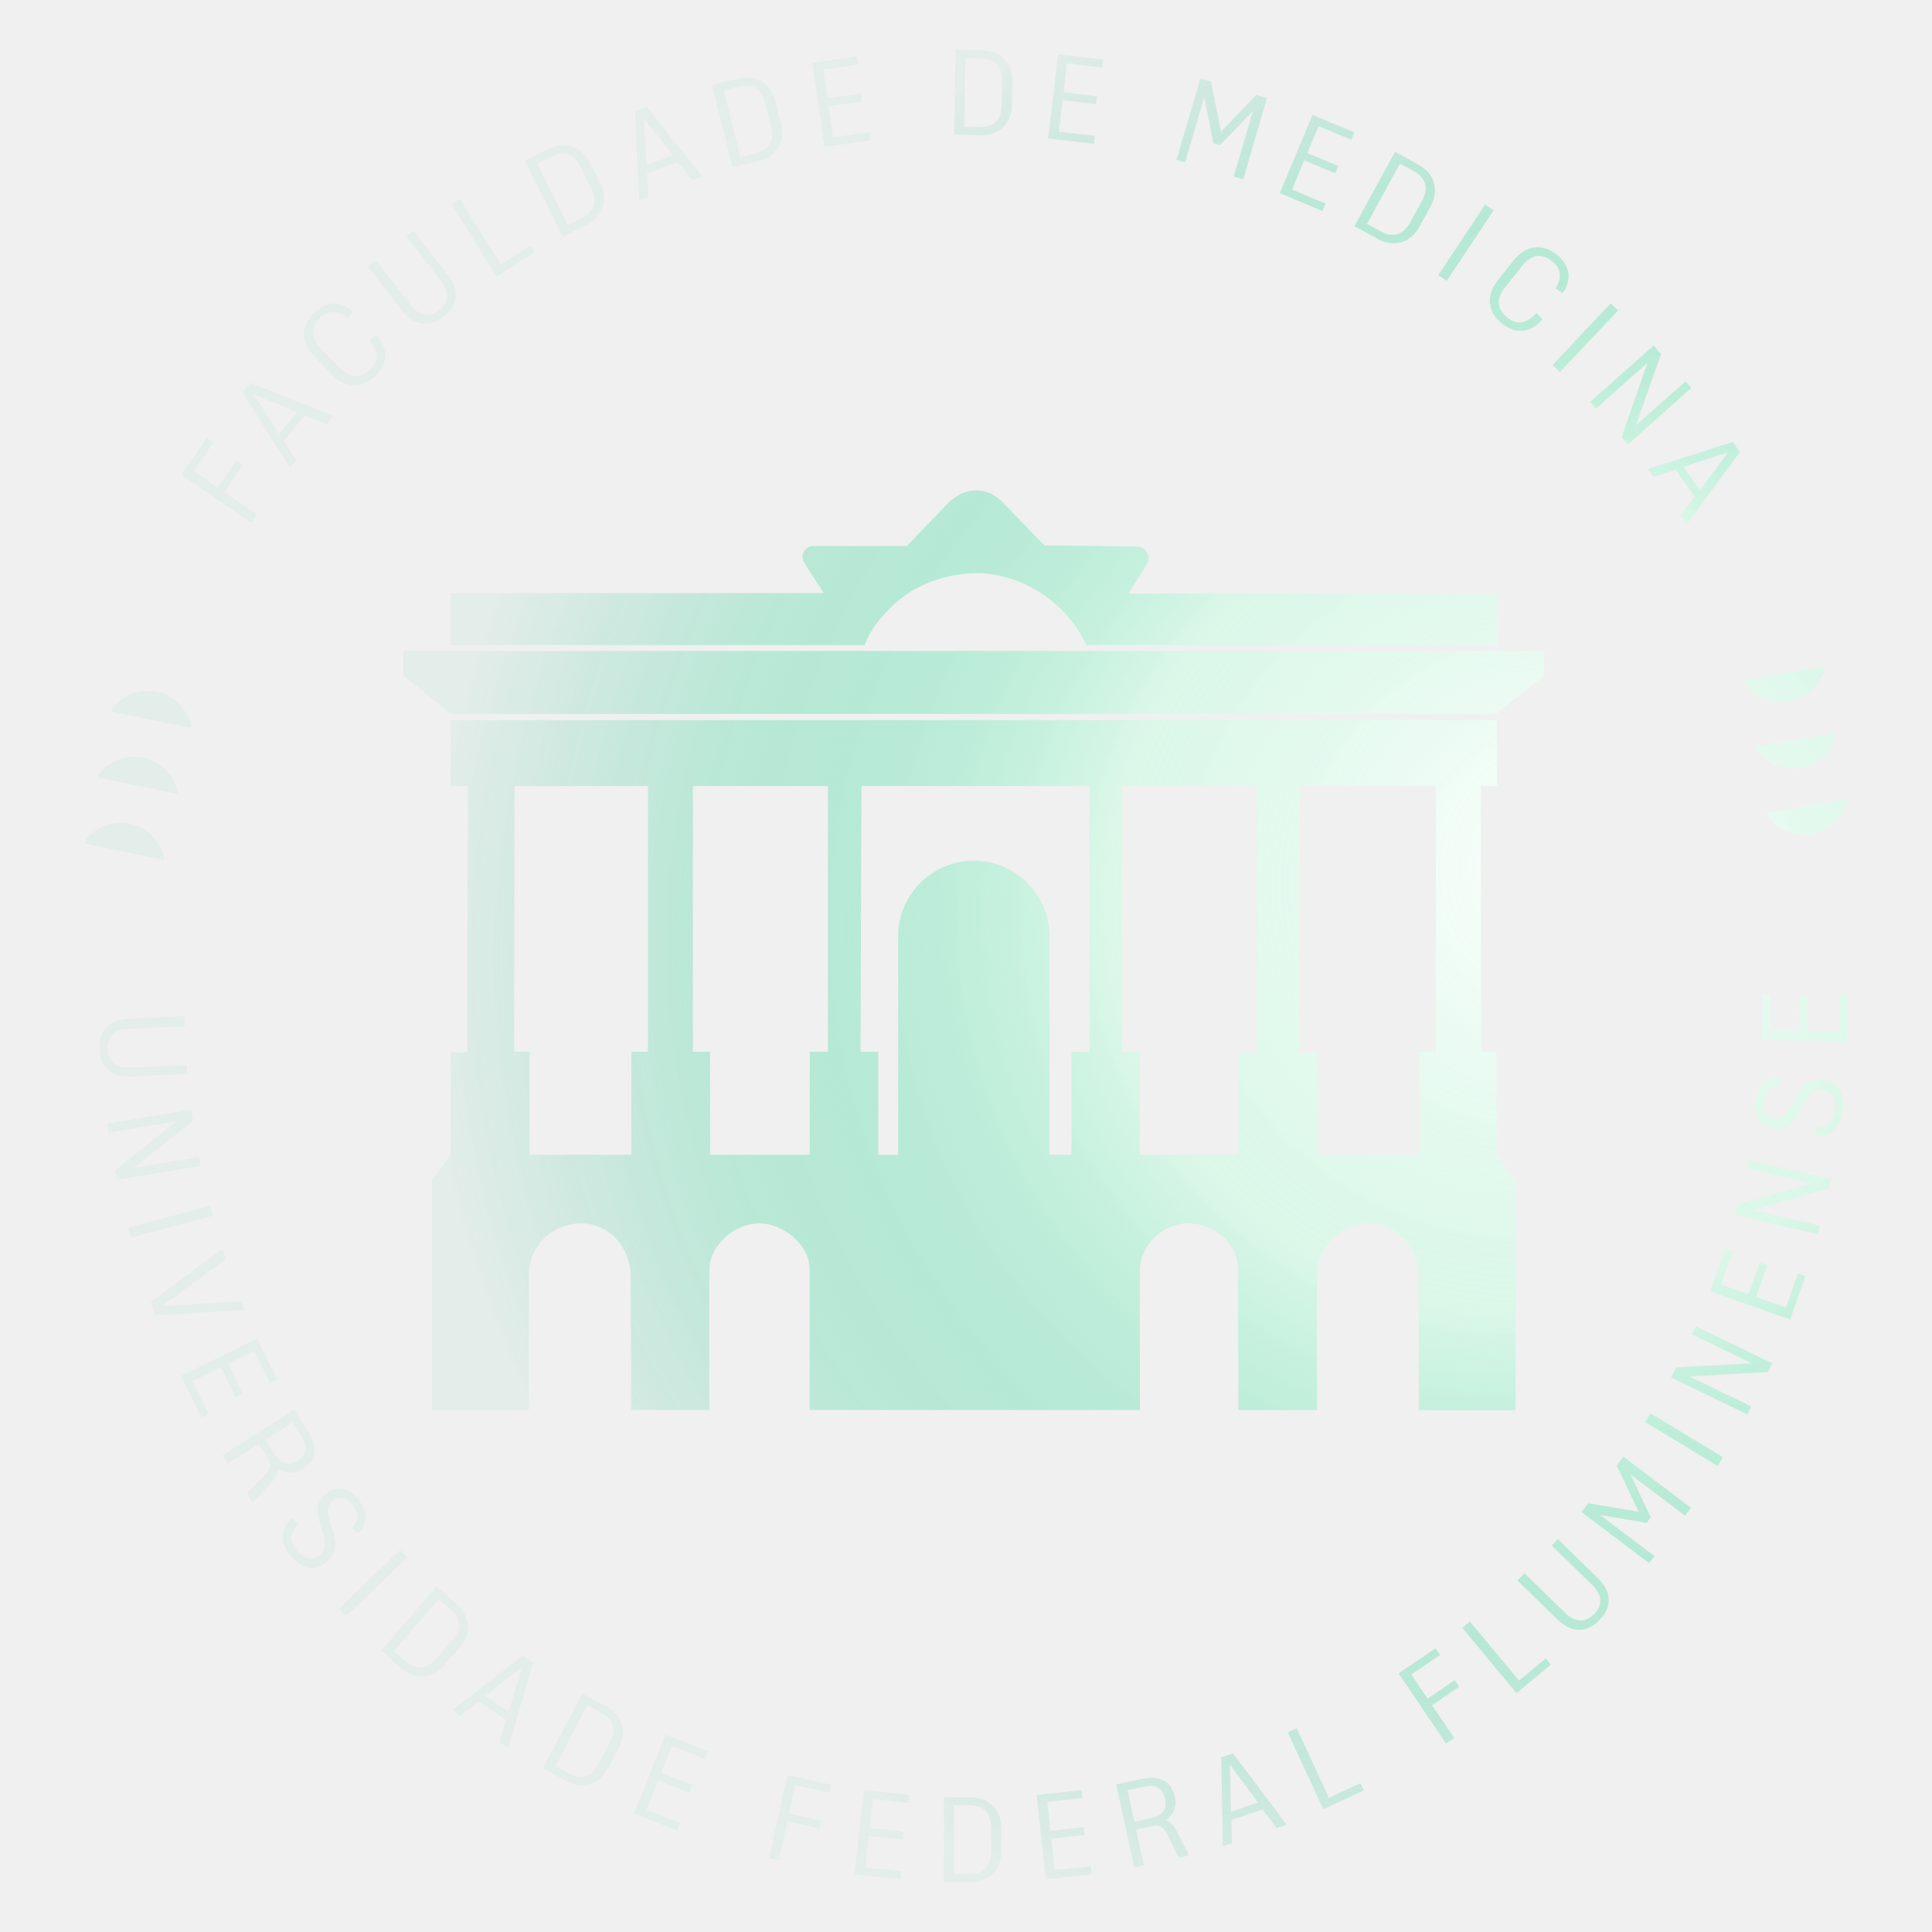
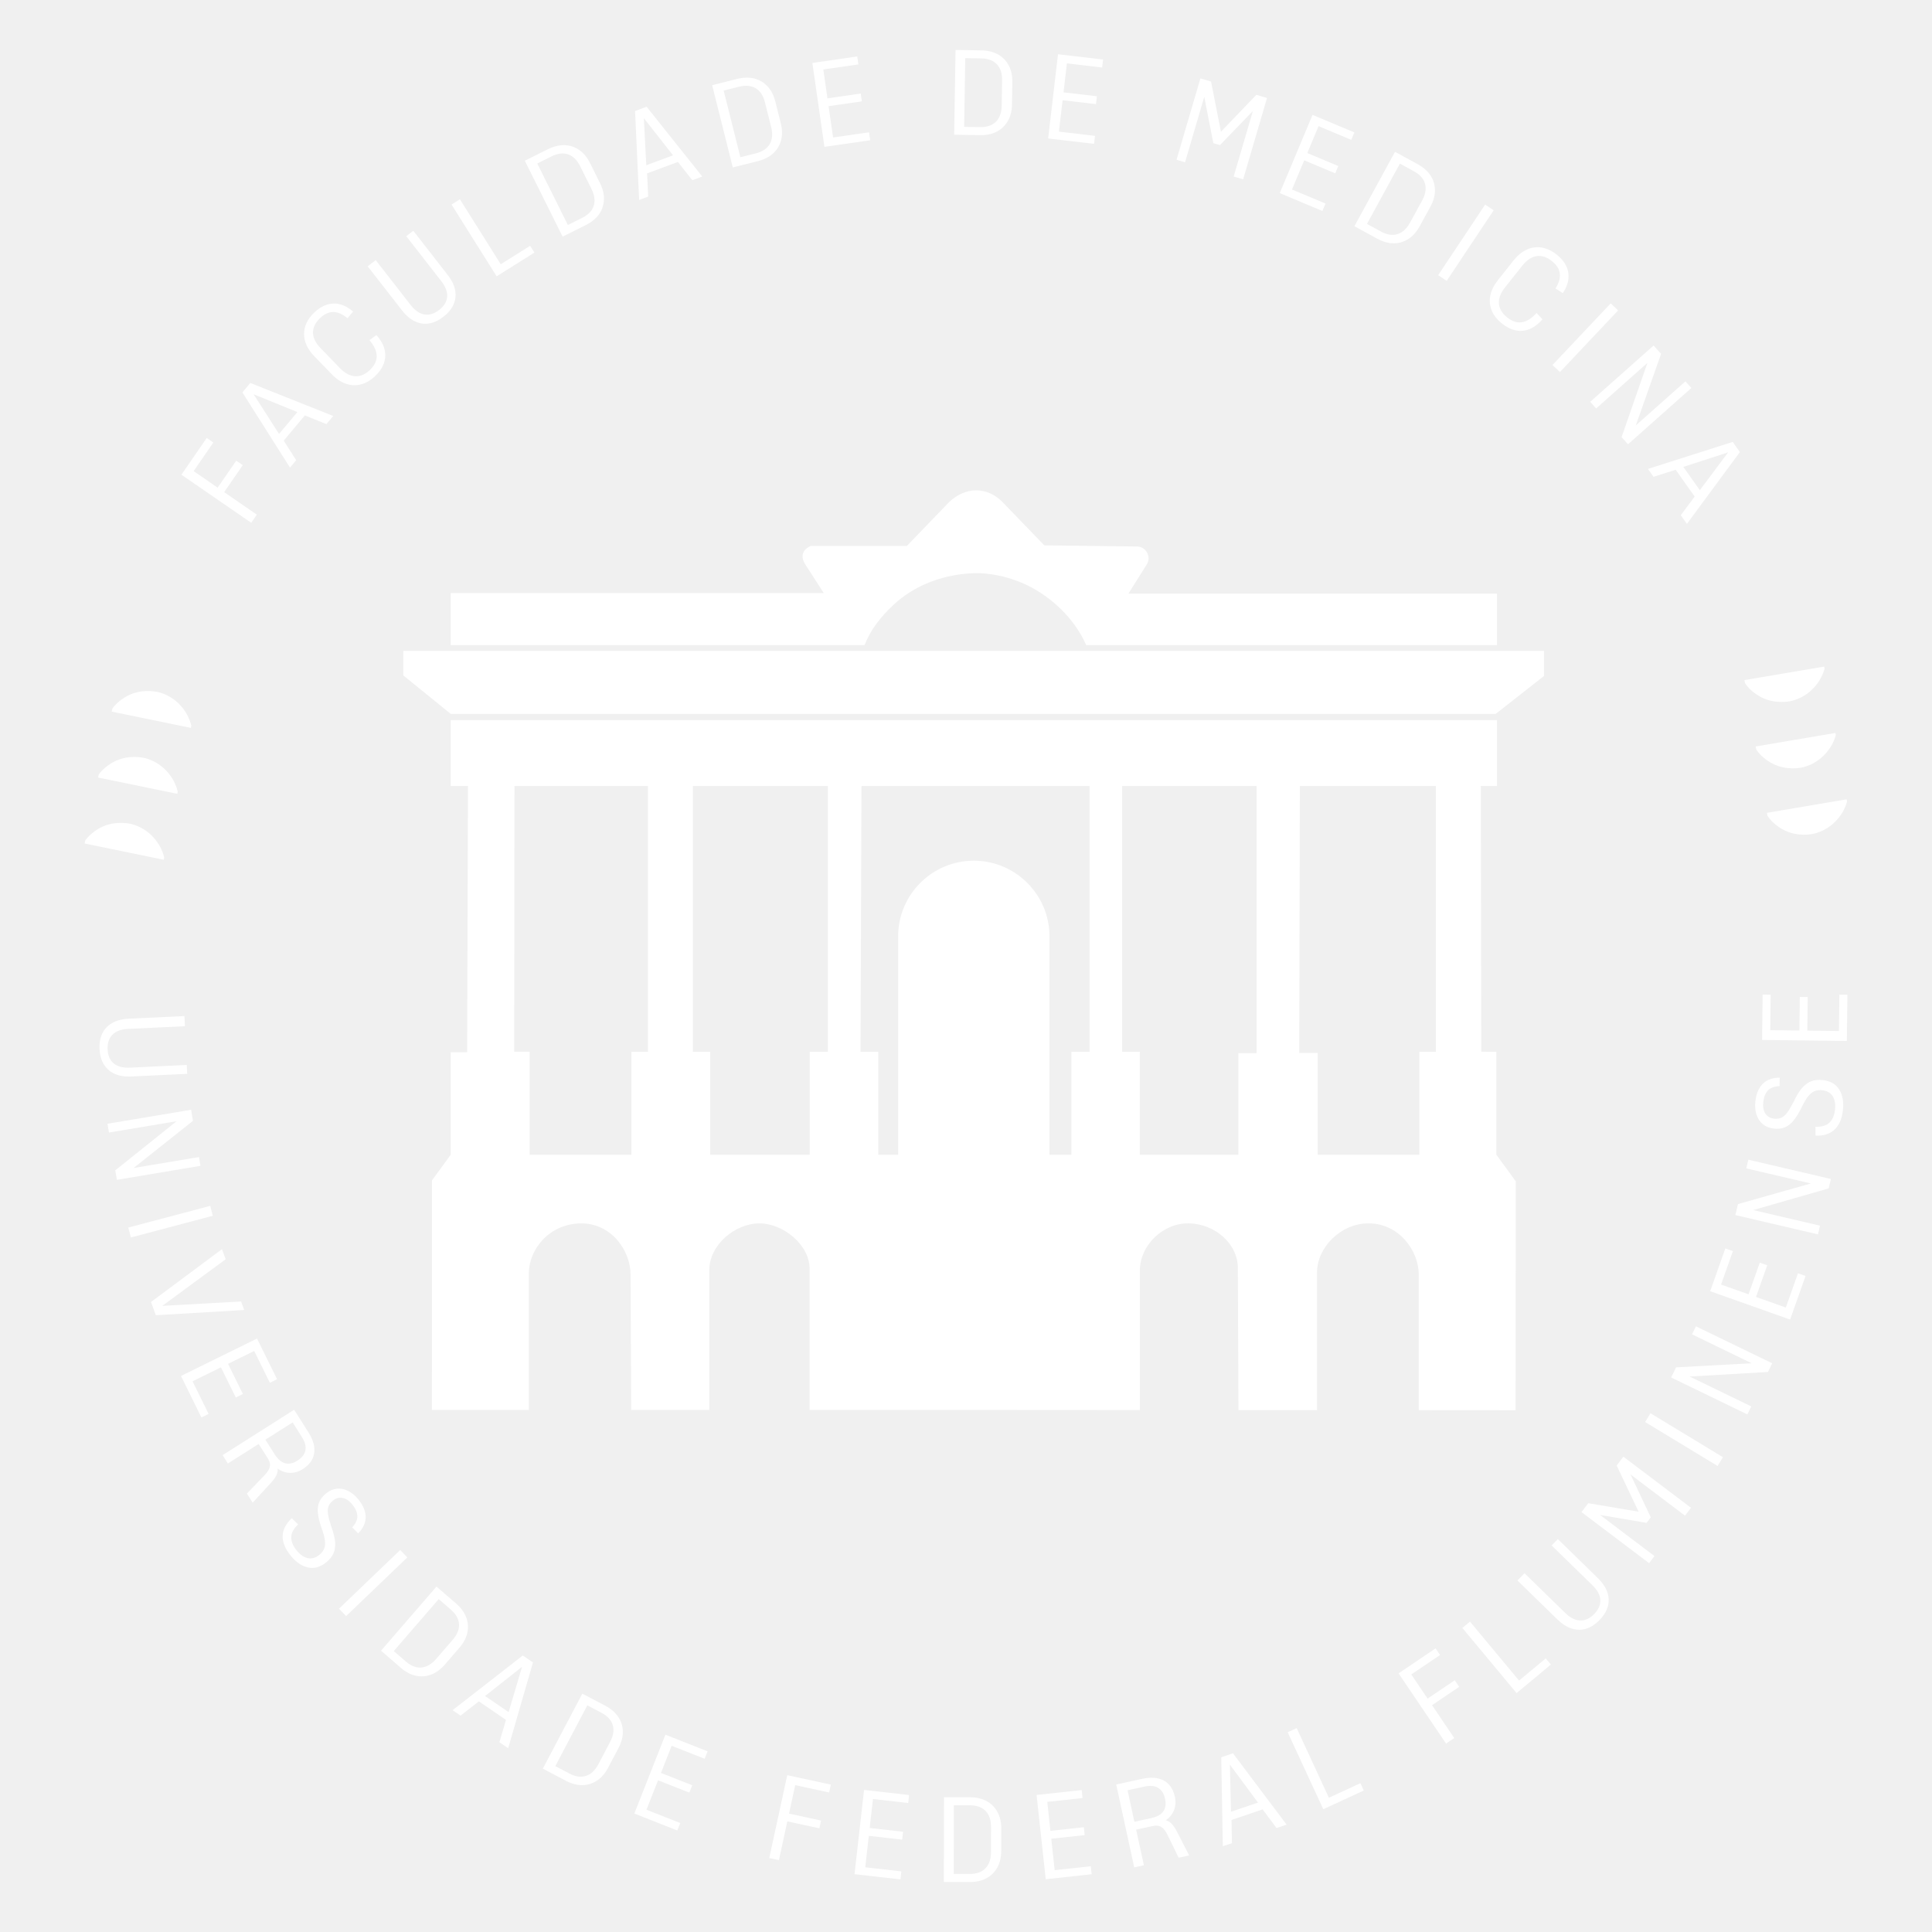
<svg xmlns="http://www.w3.org/2000/svg" aria-hidden="true" id="Camada_1" version="1.1" viewBox="0 0 813 813">
  <defs>
-     <radialGradient id="facmedWatermarkGrad" gradientUnits="userSpaceOnUse" cx="595" cy="406" r="415" fx="670" fy="360">
-       <stop offset="0%" stop-color="#ffffff" stop-opacity="1" />
-       <stop offset="42%" stop-color="#d1fae5" stop-opacity="0.72" />
-       <stop offset="78%" stop-color="#34d399" stop-opacity="0.28" />
-       <stop offset="100%" stop-color="#10b981" stop-opacity="0.06" />
-     </radialGradient>
    <style>
      .st0 {
-         fill: url(#facmedWatermarkGrad);
+         fill: #ffffff;
      }
    </style>
  </defs>
  <g>
    <path class="st0" d="M474.84,249.82l7.71-12.27c2.07-3.29-.29-7.58-4.19-7.58l-38.91-.48-18.1-18.74c-7.59-6.99-16.99-5.12-23.11,1.74l-16.64,17.25h-40.36c-3.49,1.41-4.52,4.34-2.45,7.64l7.86,12.21h-157v21.86h174.15c2.69-6.65,6.66-11.67,11.81-16.57,13.47-12.78,30.32-13.83,36.93-13.69,6.32.35,15.82,2.07,25.32,8.26,11,7.18,16.62,16.1,19.23,22h172.85v-21.64h-155.11,0ZM629.68,485.94v-43.34l-6.35-.02-.19-111.82h6.8v-27.71H189.65v27.71h7.28l-.35,112.03h-6.93v43.15l-7.87,10.77-.03,96.6h40.79v-57.41c0-10.37,8.84-21.07,22.09-21.09,12.53-.01,20.72,11.28,20.72,21.66l.26,56.84h32.88v-58.95c0-10.37,10.72-19.56,21.1-19.56,9.78,0,21.1,8.83,21.1,19.2v59.31h59.61l79.37.05v-58.82c0-10.37,9.65-19.97,20.66-19.74,10.91.23,20.57,8.51,20.57,18.88l.25,59.71h33.06v-57.96c0-10.37,9.88-20.67,21.76-20.63,12.65.05,21.05,11.29,21.05,21.67v56.94l39.99.03h.75l.09-96.32-8.14-11.18h-.02ZM272.66,442.6h-6.98v43.34h-42.82v-43.36h-6.48l.11-111.81h56.17v111.84h0ZM348.38,442.6h-7.63v43.34h-41.92v-43.34h-7.26v-111.84h56.81v111.84ZM458.48,442.6h-7.62v43.34h-9.23v-91.9c0-17.57-14.29-31.85-31.85-31.85s-31.84,14.28-31.84,31.85v91.9h-8.34v-43.34h-7.49l.41-111.84h95.96v111.84ZM528.77,443.19h-7.65v42.75h-41.47v-43.34h-7.43v-111.84h56.55v112.43ZM604.25,442.6h-6.99v43.34h-42.76v-42.85h-7.77l.26-112.33h57.25v111.84h.01Z" />
    <path class="st0" d="M169.73,273.91v10.32l19.85,16.11v.08h439.81l20.34-15.97v-10.55H169.72h0ZM630.63,297.44v-.11h.15l-.15.11Z" />
  </g>
  <g>
    <g>
      <path class="st0" d="M76.34,199.76l10.65-15.46,2.78,1.92-8.29,12.03,10.11,6.96,7.82-11.35,2.74,1.89-7.82,11.35,13.75,9.47-2.36,3.43-29.38-20.24h0Z" />
      <path class="st0" d="M101.99,165.14l3.34-3.99,34.89,13.9-2.87,3.43-9.07-3.67-8.88,10.6,5.23,8.25-2.6,3.11-20.03-31.64h-.01ZM125.14,173.4l-18.42-7.49,10.7,16.7,7.72-9.21h0Z" />
      <path class="st0" d="M151.99,161.72c-2.12.58-4.24.51-6.36-.21s-4.16-2.09-6.11-4.11l-7.2-7.43c-2.92-3.01-4.38-6.15-4.37-9.41,0-3.26,1.42-6.27,4.26-9.01,1.67-1.62,3.42-2.72,5.26-3.32,1.84-.59,3.69-.66,5.57-.19s3.73,1.49,5.54,3.07l-2.36,2.79c-1.43-1.17-2.79-1.95-4.1-2.33s-2.59-.37-3.84.03c-1.26.4-2.46,1.15-3.6,2.26-2.02,1.95-3.01,4.01-2.97,6.17.04,2.16,1.11,4.32,3.21,6.49l8.14,8.4c2.07,2.14,4.2,3.28,6.38,3.41s4.28-.78,6.3-2.73c1.22-1.18,2.04-2.41,2.47-3.69s.42-2.64,0-4.08c-.43-1.44-1.34-3.01-2.74-4.7l2.94-2.12c2.58,2.91,3.82,5.85,3.72,8.81-.1,2.97-1.49,5.75-4.18,8.35-1.84,1.79-3.82,2.97-5.94,3.55h-.02Z" />
      <path class="st0" d="M180.66,136.1c-2.03.35-4.03.07-6.01-.86-1.97-.92-3.81-2.48-5.51-4.67l-14.41-18.5,3.36-2.62,14.73,18.91c1.81,2.33,3.75,3.65,5.82,3.97s4.13-.32,6.19-1.92,3.16-3.43,3.33-5.5c.17-2.07-.65-4.26-2.46-6.59l-14.73-18.91,2.95-2.3,14.41,18.5c2.56,3.28,3.67,6.46,3.33,9.53s-2,5.78-5.01,8.12c-1.97,1.53-3.97,2.48-6,2.83h.01Z" />
      <path class="st0" d="M190.02,86.07l3.52-2.21,17.18,27.34,12.37-7.77,1.8,2.86-15.9,9.99-18.98-30.21h.01Z" />
      <path class="st0" d="M220.85,67.63l9.73-4.84c2.39-1.19,4.7-1.76,6.93-1.71,2.23.05,4.29.71,6.16,1.99,1.87,1.27,3.42,3.14,4.64,5.59l4.17,8.38c1.22,2.45,1.78,4.81,1.66,7.07s-.81,4.3-2.1,6.1-3.11,3.29-5.47,4.47l-9.82,4.89-15.9-31.93h0ZM249.85,86.6c.67-2.11.35-4.49-.97-7.13l-4.73-9.5c-1.3-2.61-2.99-4.27-5.07-5-2.08-.72-4.43-.44-7.04.86l-5.96,2.97,12.89,25.88,6-2.99c2.58-1.28,4.2-2.98,4.87-5.1h0Z" />
      <path class="st0" d="M267.22,46.73l4.88-1.81,23.42,29.36-4.19,1.55-6.06-7.68-12.97,4.81.46,9.76-3.8,1.41-1.72-37.41h-.02ZM283.22,65.36l-12.28-15.63,1.02,19.81,11.26-4.18Z" />
      <path class="st0" d="M299.66,35.86l10.54-2.65c2.59-.65,4.97-.71,7.14-.18,2.17.53,4.03,1.62,5.59,3.26,1.56,1.65,2.67,3.8,3.34,6.45l2.28,9.08c.67,2.66.7,5.08.11,7.26-.6,2.19-1.72,4.02-3.36,5.51-1.65,1.49-3.75,2.55-6.3,3.19l-10.64,2.67-8.68-34.6h-.02ZM323.91,60.6c1.11-1.92,1.3-4.31.59-7.17l-2.58-10.29c-.71-2.82-2-4.81-3.88-5.97-1.88-1.15-4.23-1.38-7.06-.67l-6.46,1.62,7.04,28.04,6.51-1.63c2.79-.7,4.74-2.01,5.85-3.93h0Z" />
      <path class="st0" d="M341.85,26.48l18.89-2.72.48,3.35-14.77,2.12,1.75,12.15,14-2.01.47,3.29-14,2.01,1.9,13.18,15.13-2.18.48,3.35-19.25,2.77-5.08-35.31h0Z" />
      <path class="st0" d="M402.09,21.02l10.87.18c2.67.04,4.98.6,6.94,1.67,1.96,1.07,3.48,2.6,4.55,4.6,1.08,1.99,1.59,4.36,1.55,7.1l-.15,9.36c-.04,2.74-.64,5.09-1.78,7.04-1.14,1.96-2.7,3.44-4.67,4.45-1.98,1.01-4.28,1.49-6.91,1.45l-10.97-.18.58-35.67h-.01ZM419.1,51.2c1.57-1.57,2.38-3.83,2.42-6.77l.17-10.61c.05-2.91-.69-5.17-2.2-6.77-1.52-1.6-3.73-2.43-6.64-2.47l-6.66-.11-.47,28.91,6.71.11c2.88.05,5.1-.71,6.67-2.28h0Z" />
      <path class="st0" d="M445.23,22.83l18.95,2.22-.39,3.36-14.82-1.74-1.43,12.19,14.05,1.65-.39,3.31-14.05-1.65-1.55,13.22,15.18,1.78-.39,3.36-19.32-2.26,4.15-35.43h.01Z" />
      <path class="st0" d="M505.13,33l4.49,1.32,4.16,21.11,14.9-15.52,4.49,1.32-10.04,34.23-3.99-1.17,8.09-27.59-13.86,14.36-2.79-.82-3.82-19.49-8.08,27.54-3.59-1.05,10.04-34.23h0Z" />
      <path class="st0" d="M552.33,48.35l17.6,7.38-1.31,3.12-13.76-5.77-4.74,11.32,13.04,5.47-1.29,3.07-13.04-5.47-5.15,12.28,14.1,5.91-1.31,3.12-17.94-7.52,13.79-32.9h.01Z" />
      <path class="st0" d="M587.04,63.89l9.54,5.21c2.34,1.28,4.13,2.85,5.37,4.71s1.87,3.92,1.89,6.19c.03,2.27-.62,4.6-1.93,7l-4.49,8.21c-1.31,2.4-2.93,4.21-4.85,5.41-1.92,1.2-3.99,1.79-6.21,1.76s-4.48-.67-6.79-1.93l-9.63-5.26,17.1-31.31h0ZM588.08,98.52c2.12-.66,3.88-2.28,5.3-4.87l5.08-9.31c1.4-2.56,1.79-4.89,1.2-7.02-.6-2.12-2.17-3.88-4.73-5.28l-5.84-3.19-13.86,25.37,5.89,3.21c2.52,1.38,4.85,1.74,6.97,1.08h-.01Z" />
      <path class="st0" d="M624.96,86.1l3.59,2.39-19.77,29.7-3.59-2.39,19.77-29.7Z" />
      <path class="st0" d="M627.75,130.69c-.85-2.03-1.05-4.14-.61-6.33.44-2.2,1.54-4.39,3.28-6.59l6.44-8.1c2.61-3.28,5.53-5.13,8.77-5.55,3.23-.42,6.4.6,9.49,3.06,1.82,1.45,3.14,3.04,3.97,4.79.83,1.74,1.13,3.58.9,5.5-.23,1.93-1,3.89-2.33,5.89l-3.08-1.98c.98-1.57,1.57-3.02,1.78-4.37.2-1.34.03-2.61-.53-3.81s-1.46-2.29-2.71-3.28c-2.2-1.75-4.36-2.46-6.5-2.15-2.14.32-4.14,1.66-6.02,4.02l-7.28,9.16c-1.86,2.33-2.71,4.59-2.56,6.77.15,2.18,1.32,4.14,3.52,5.89,1.33,1.06,2.66,1.71,3.98,1.97s2.67.08,4.05-.54c1.37-.61,2.81-1.72,4.3-3.32l2.48,2.64c-2.55,2.93-5.31,4.54-8.26,4.83-2.95.29-5.89-.73-8.82-3.07-2.01-1.6-3.44-3.41-4.28-5.43h.02Z" />
      <path class="st0" d="M677.78,127.66l3.14,2.96-24.48,25.94-3.14-2.96,24.49-25.94h-.01Z" />
      <path class="st0" d="M695.85,145.38l3.14,3.54-10.62,30.09,20.88-18.54,2.49,2.8-26.67,23.69-2.69-3.03,10.87-31.22-21.58,19.17-2.49-2.8,26.67-23.69h0Z" />
      <path class="st0" d="M729.15,185.98l3.01,4.24-22.29,30.23-2.59-3.65,5.85-7.85-8-11.28-9.31,2.97-2.35-3.31,35.68-11.36h0ZM715.3,206.27l11.92-15.92-18.87,6.12,6.95,9.8h0Z" />
    </g>
    <g>
      <path class="st0" d="M43.04,434.91c.88-1.86,2.27-3.34,4.16-4.41,1.89-1.08,4.22-1.69,6.99-1.82l23.43-1.11.2,4.26-23.94,1.14c-2.94.14-5.14.96-6.6,2.47-1.46,1.51-2.12,3.56-2,6.16s.98,4.56,2.57,5.89,3.86,1.92,6.8,1.79l23.94-1.14.18,3.74-23.42,1.11c-4.16.2-7.39-.72-9.71-2.77-2.32-2.04-3.57-4.97-3.75-8.78-.12-2.49.26-4.67,1.15-6.54h0Z" />
      <path class="st0" d="M80.41,467l.78,4.67-24.99,19.84,27.54-4.61.62,3.69-35.18,5.89-.67-4,25.8-20.66-28.46,4.76-.62-3.69,35.18-5.89h0Z" />
      <path class="st0" d="M88.46,507.44l1.1,4.17-34.48,9.13-1.1-4.17,34.48-9.13Z" />
      <path class="st0" d="M93.41,525.65l1.55,4.25-26.66,19.62,33.15-1.84,1.3,3.57-37.17,2.2-2.03-5.57,29.87-22.23h-.01Z" />
      <path class="st0" d="M108.16,563.27l8.43,17.12-3.03,1.49-6.59-13.39-11.01,5.42,6.25,12.69-2.99,1.47-6.25-12.69-11.94,5.88,6.75,13.72-3.03,1.49-8.59-17.45,32-15.75h0Z" />
      <path class="st0" d="M123.77,593.24l5.99,9.44c1.41,2.22,2.23,4.3,2.47,6.22.23,1.92-.05,3.67-.87,5.23-.81,1.56-2.13,2.92-3.94,4.07-1.76,1.11-3.56,1.65-5.42,1.59-1.86-.05-3.59-.66-5.19-1.82.14.94-.05,1.92-.56,2.95-.52,1.03-1.4,2.2-2.66,3.53l-7.26,7.87-2.42-3.82,7.27-7.57c.92-.95,1.57-1.82,1.96-2.6.39-.78.54-1.54.47-2.27-.08-.73-.38-1.52-.92-2.37l-3.84-6.06-12.95,8.22-2.23-3.51,30.12-19.11h-.02ZM120.01,615.76c1.62.41,3.35.03,5.19-1.14,1.87-1.19,2.98-2.62,3.31-4.29s-.16-3.56-1.5-5.67l-3.87-6.1-11.46,7.27,3.87,6.1c1.35,2.14,2.84,3.41,4.46,3.82h0Z" />
      <path class="st0" d="M118.95,646.34c.07-2.63,1.34-5.12,3.82-7.46l2.67,2.59c-1.91,1.84-2.87,3.64-2.89,5.42-.02,1.77.71,3.59,2.21,5.46,1.45,1.81,3.01,2.92,4.68,3.31s3.3-.05,4.9-1.33c1-.8,1.69-1.69,2.07-2.66s.48-2.13.31-3.48-.63-3.08-1.39-5.18c-.88-2.49-1.41-4.63-1.57-6.41s.05-3.32.62-4.63c.58-1.3,1.54-2.5,2.89-3.58,1.43-1.15,2.95-1.8,4.54-1.94,1.59-.14,3.17.18,4.74.97,1.56.79,2.99,1.98,4.27,3.58,2.08,2.6,3.1,5.1,3.05,7.51-.04,2.41-1.1,4.66-3.15,6.75l-2.49-2.53c1.47-1.66,2.18-3.25,2.14-4.78-.04-1.52-.73-3.12-2.08-4.8-1.23-1.54-2.58-2.47-4.04-2.79-1.46-.32-2.85.05-4.17,1.11-.92.74-1.54,1.56-1.86,2.46s-.38,2.01-.18,3.31c.2,1.31.64,2.99,1.33,5.07.97,2.6,1.52,4.81,1.65,6.64s-.11,3.42-.73,4.78c-.62,1.36-1.65,2.62-3.08,3.77-2.52,2.01-5.1,2.7-7.74,2.07-2.64-.64-5.06-2.32-7.25-5.06-2.25-2.81-3.35-5.54-3.28-8.17h0Z" />
      <path class="st0" d="M168.41,652.25l2.99,3.12-25.75,24.69-2.99-3.12,25.75-24.69Z" />
      <path class="st0" d="M183.68,667.64l8.22,7.11c2.02,1.75,3.44,3.66,4.25,5.74s.99,4.23.54,6.45c-.45,2.22-1.58,4.37-3.37,6.44l-6.12,7.08c-1.79,2.07-3.75,3.49-5.89,4.26-2.13.77-4.28.91-6.44.41-2.16-.49-4.24-1.6-6.23-3.33l-8.3-7.18,23.34-26.98ZM177.35,701.7c2.21-.2,4.28-1.41,6.21-3.64l6.94-8.02c1.9-2.2,2.79-4.4,2.66-6.61-.14-2.2-1.3-4.25-3.51-6.16l-5.03-4.36-18.92,21.87,5.07,4.39c2.18,1.88,4.37,2.73,6.58,2.53h0Z" />
      <path class="st0" d="M219.99,696.64l4.29,2.94-10.44,36.08-3.69-2.52,2.77-9.39-11.42-7.81-7.7,6.01-3.35-2.29,29.54-23.01h0ZM214.03,720.47l5.66-19.06-15.58,12.28,9.92,6.78h0Z" />
      <path class="st0" d="M245.04,712.7l9.62,5.06c2.36,1.24,4.17,2.79,5.44,4.63,1.26,1.84,1.93,3.89,1.99,6.16.06,2.27-.55,4.61-1.82,7.03l-4.36,8.28c-1.28,2.42-2.87,4.25-4.77,5.48s-3.96,1.85-6.18,1.86c-2.22,0-4.49-.6-6.82-1.83l-9.71-5.11,16.62-31.56h0ZM246.6,747.31c2.11-.69,3.85-2.34,5.22-4.95l4.94-9.39c1.36-2.58,1.72-4.92,1.09-7.04-.63-2.11-2.23-3.85-4.81-5.21l-5.89-3.1-13.47,25.58,5.94,3.12c2.54,1.34,4.87,1.67,6.98.97v.02Z" />
      <path class="st0" d="M280.01,729.97l17.75,7-1.24,3.14-13.88-5.47-4.5,11.42,13.16,5.19-1.22,3.1-13.16-5.19-4.88,12.38,14.22,5.61-1.24,3.14-18.09-7.13,13.08-33.19Z" />
      <path class="st0" d="M331.29,747.01l18.34,3.98-.72,3.3-14.28-3.1-2.6,11.99,13.47,2.93-.71,3.25-13.47-2.92-3.54,16.31-4.07-.88,7.57-34.86h0Z" />
      <path class="st0" d="M363.6,753.22l18.96,2.14-.38,3.36-14.83-1.68-1.38,12.19,14.05,1.59-.37,3.31-14.05-1.59-1.5,13.23,15.19,1.72-.38,3.36-19.32-2.18,4.01-35.45h0Z" />
      <path class="st0" d="M397.24,756.28l10.87.02c2.67,0,4.99.53,6.96,1.57,1.97,1.04,3.51,2.56,4.62,4.53,1.1,1.98,1.66,4.34,1.65,7.08l-.02,9.36c0,2.74-.57,5.09-1.68,7.07-1.11,1.97-2.65,3.48-4.61,4.51-1.96,1.04-4.26,1.55-6.89,1.55l-10.97-.02.07-35.67h0ZM414.68,786.21c1.55-1.59,2.32-3.86,2.33-6.81l.02-10.61c0-2.91-.76-5.16-2.3-6.74s-3.77-2.37-6.68-2.38h-6.66l-.06,28.9h6.71c2.88.02,5.09-.77,6.63-2.37h0Z" />
      <path class="st0" d="M436.21,755.33l18.97-2.06.36,3.36-14.84,1.61,1.32,12.2,14.06-1.53.36,3.31-14.06,1.53,1.44,13.23,15.2-1.65.36,3.36-19.33,2.1-3.85-35.46h.01Z" />
      <path class="st0" d="M469.7,750.93l10.93-2.38c2.57-.56,4.81-.62,6.69-.18,1.89.44,3.42,1.31,4.61,2.62,1.19,1.3,2.01,3,2.47,5.11.44,2.03.32,3.91-.37,5.64s-1.85,3.14-3.49,4.25c.93.19,1.78.7,2.57,1.54.79.84,1.59,2.08,2.4,3.71l4.89,9.53-4.42.96-4.6-9.43c-.58-1.19-1.17-2.1-1.76-2.73-.6-.63-1.26-1.04-1.97-1.22s-1.56-.17-2.54.05l-7.01,1.52,3.26,14.99-4.07.88-7.58-34.86h0ZM489.55,762.21c.94-1.38,1.18-3.13.72-5.26-.47-2.17-1.43-3.7-2.89-4.59s-3.4-1.07-5.84-.54l-7.06,1.54,2.88,13.26,7.06-1.54c2.47-.54,4.18-1.49,5.12-2.87h.01Z" />
      <path class="st0" d="M513.92,739.47l4.92-1.67,22.57,30.02-4.24,1.43-5.84-7.85-13.1,4.44.18,9.77-3.84,1.3-.66-37.44h0ZM529.38,758.55l-11.83-15.98.46,19.83,11.38-3.85h-.01Z" />
      <path class="st0" d="M541.87,728.95l3.78-1.75,13.56,29.31,13.26-6.13,1.42,3.07-17.04,7.88-14.98-32.38h0Z" />
      <path class="st0" d="M588.55,704.15l15.55-10.51,1.89,2.8-12.11,8.18,6.87,10.17,11.42-7.72,1.86,2.76-11.42,7.72,9.35,13.83-3.45,2.33-19.98-29.55h.02Z" />
      <path class="st0" d="M615.38,685.04l3.2-2.66,20.65,24.82,11.23-9.34,2.16,2.6-14.43,12.01-22.82-27.42h.01Z" />
      <path class="st0" d="M667.51,685.36c-1.96.63-3.99.61-6.07-.03-2.08-.65-4.11-1.94-6.1-3.88l-16.79-16.37,2.98-3.05,17.16,16.74c2.11,2.06,4.21,3.1,6.31,3.14,2.1.04,4.05-.88,5.87-2.74,1.81-1.86,2.67-3.83,2.56-5.9s-1.22-4.13-3.33-6.19l-17.16-16.74,2.61-2.68,16.79,16.37c2.98,2.9,4.51,5.9,4.6,8.99.09,3.09-1.2,6-3.86,8.73-1.74,1.79-3.6,2.99-5.56,3.62h-.01Z" />
      <path class="st0" d="M665.52,636.29l2.82-3.73,21.21,3.58-9.24-19.43,2.82-3.73,28.46,21.51-2.51,3.32-22.94-17.34,8.52,18.04-1.76,2.32-19.58-3.33,22.9,17.31-2.26,2.99-28.46-21.51h.02Z" />
      <path class="st0" d="M692.28,598.39l2.24-3.69,30.5,18.5-2.24,3.69-30.5-18.5Z" />
      <path class="st0" d="M703.23,579.66l2.06-4.26,31.86-1.72-25.13-12.18,1.63-3.37,32.1,15.55-1.77,3.65-33,1.92,25.97,12.58-1.63,3.37-32.1-15.56v.02Z" />
      <path class="st0" d="M719.65,543.35l6.38-17.99,3.19,1.13-4.99,14.07,11.57,4.1,4.73-13.33,3.14,1.11-4.73,13.33,12.55,4.45,5.11-14.41,3.19,1.13-6.5,18.33-33.62-11.92h-.02Z" />
      <path class="st0" d="M730.26,511.3l1.08-4.61,30.71-8.68-27.19-6.35.85-3.65,34.74,8.12-.92,3.95-31.77,9.13,28.1,6.57-.85,3.65-34.74-8.12h0Z" />
      <path class="st0" d="M771.97,475.37c-1.92,1.8-4.59,2.64-7.99,2.51l-.03-3.72c2.64.07,4.61-.51,5.89-1.74s2.06-3.03,2.34-5.41c.27-2.31-.04-4.19-.93-5.66s-2.35-2.32-4.38-2.56c-1.27-.15-2.39-.02-3.34.39s-1.85,1.15-2.7,2.22-1.75,2.61-2.72,4.63c-1.15,2.38-2.31,4.25-3.46,5.61-1.16,1.37-2.4,2.3-3.73,2.81s-2.86.66-4.58.45c-1.82-.21-3.35-.84-4.57-1.87-1.22-1.03-2.1-2.38-2.64-4.05s-.69-3.52-.45-5.55c.39-3.3,1.46-5.79,3.21-7.45,1.75-1.66,4.09-2.49,7.02-2.5l-.05,3.55c-2.21.12-3.85.73-4.9,1.83-1.05,1.1-1.71,2.71-1.96,4.85-.23,1.96.05,3.58.84,4.84.79,1.26,2.04,2,3.72,2.19,1.17.14,2.19,0,3.06-.4.87-.4,1.7-1.13,2.48-2.2.79-1.06,1.68-2.56,2.68-4.5,1.17-2.52,2.36-4.46,3.57-5.84s2.52-2.32,3.92-2.84c1.41-.52,3.02-.67,4.84-.45,3.2.38,5.5,1.73,6.9,4.06s1.9,5.23,1.49,8.71c-.42,3.58-1.59,6.27-3.52,8.07v.02Z" />
      <path class="st0" d="M741.5,437.62l.23-19.08,3.38.04-.18,14.92,12.27.15.17-14.14,3.33.04-.17,14.14,13.31.16.19-15.29,3.38.04-.24,19.45-35.67-.43h0Z" />
    </g>
  </g>
  <path class="st0" d="M69.1,360.91l-.18.88-33.32-6.85.25-1.22c.35-.5.72-.96,1.1-1.39,1.19-1.32,2.56-2.38,4.14-3.37,5.77-3.59,11.9-2.72,14.26-2.19,2.24.59,5.52,1.91,8.47,4.83,2.5,2.48,3.9,5.09,4.67,7.21.28.77.47,1.48.61,2.1h0Z" />
  <path class="st0" d="M74.79,333.16l-.18.88-33.32-6.85.25-1.22c.35-.5.72-.96,1.1-1.39,1.19-1.32,2.56-2.38,4.14-3.37,5.77-3.59,11.9-2.72,14.26-2.19,2.24.59,5.52,1.91,8.47,4.83,2.5,2.48,3.9,5.09,4.67,7.21.28.77.47,1.48.61,2.1h0Z" />
  <path class="st0" d="M80.51,305.42l-.18.88-33.32-6.85.25-1.22c.35-.5.72-.96,1.1-1.39,1.19-1.32,2.56-2.38,4.14-3.37,5.77-3.59,11.9-2.72,14.26-2.19,2.24.59,5.52,1.91,8.47,4.83,2.5,2.48,3.9,5.09,4.67,7.21.28.77.47,1.48.61,2.1h0Z" />
  <path class="st0" d="M767.77,281.4l-.15-.89-33.54,5.68.21,1.23c.33.51.68.98,1.05,1.43,1.14,1.37,2.47,2.47,4.02,3.51,5.65,3.79,11.79,3.14,14.17,2.68,2.26-.51,5.59-1.72,8.64-4.53,2.59-2.39,4.08-4.95,4.92-7.04.31-.76.53-1.47.68-2.08h0Z" />
  <path class="st0" d="M772.51,309.33l-.15-.89-33.54,5.68.21,1.23c.33.51.68.98,1.05,1.43,1.14,1.37,2.47,2.47,4.02,3.51,5.65,3.79,11.79,3.14,14.17,2.68,2.26-.51,5.59-1.72,8.64-4.53,2.59-2.39,4.08-4.95,4.92-7.04.31-.76.53-1.47.68-2.08h0Z" />
  <path class="st0" d="M777.25,337.25l-.15-.89-33.54,5.68.21,1.23c.33.51.68.98,1.05,1.43,1.14,1.37,2.47,2.47,4.02,3.51,5.65,3.79,11.79,3.14,14.17,2.68,2.26-.51,5.59-1.72,8.64-4.53,2.59-2.39,4.08-4.95,4.92-7.04.31-.76.53-1.47.68-2.08h0Z" />
</svg>
